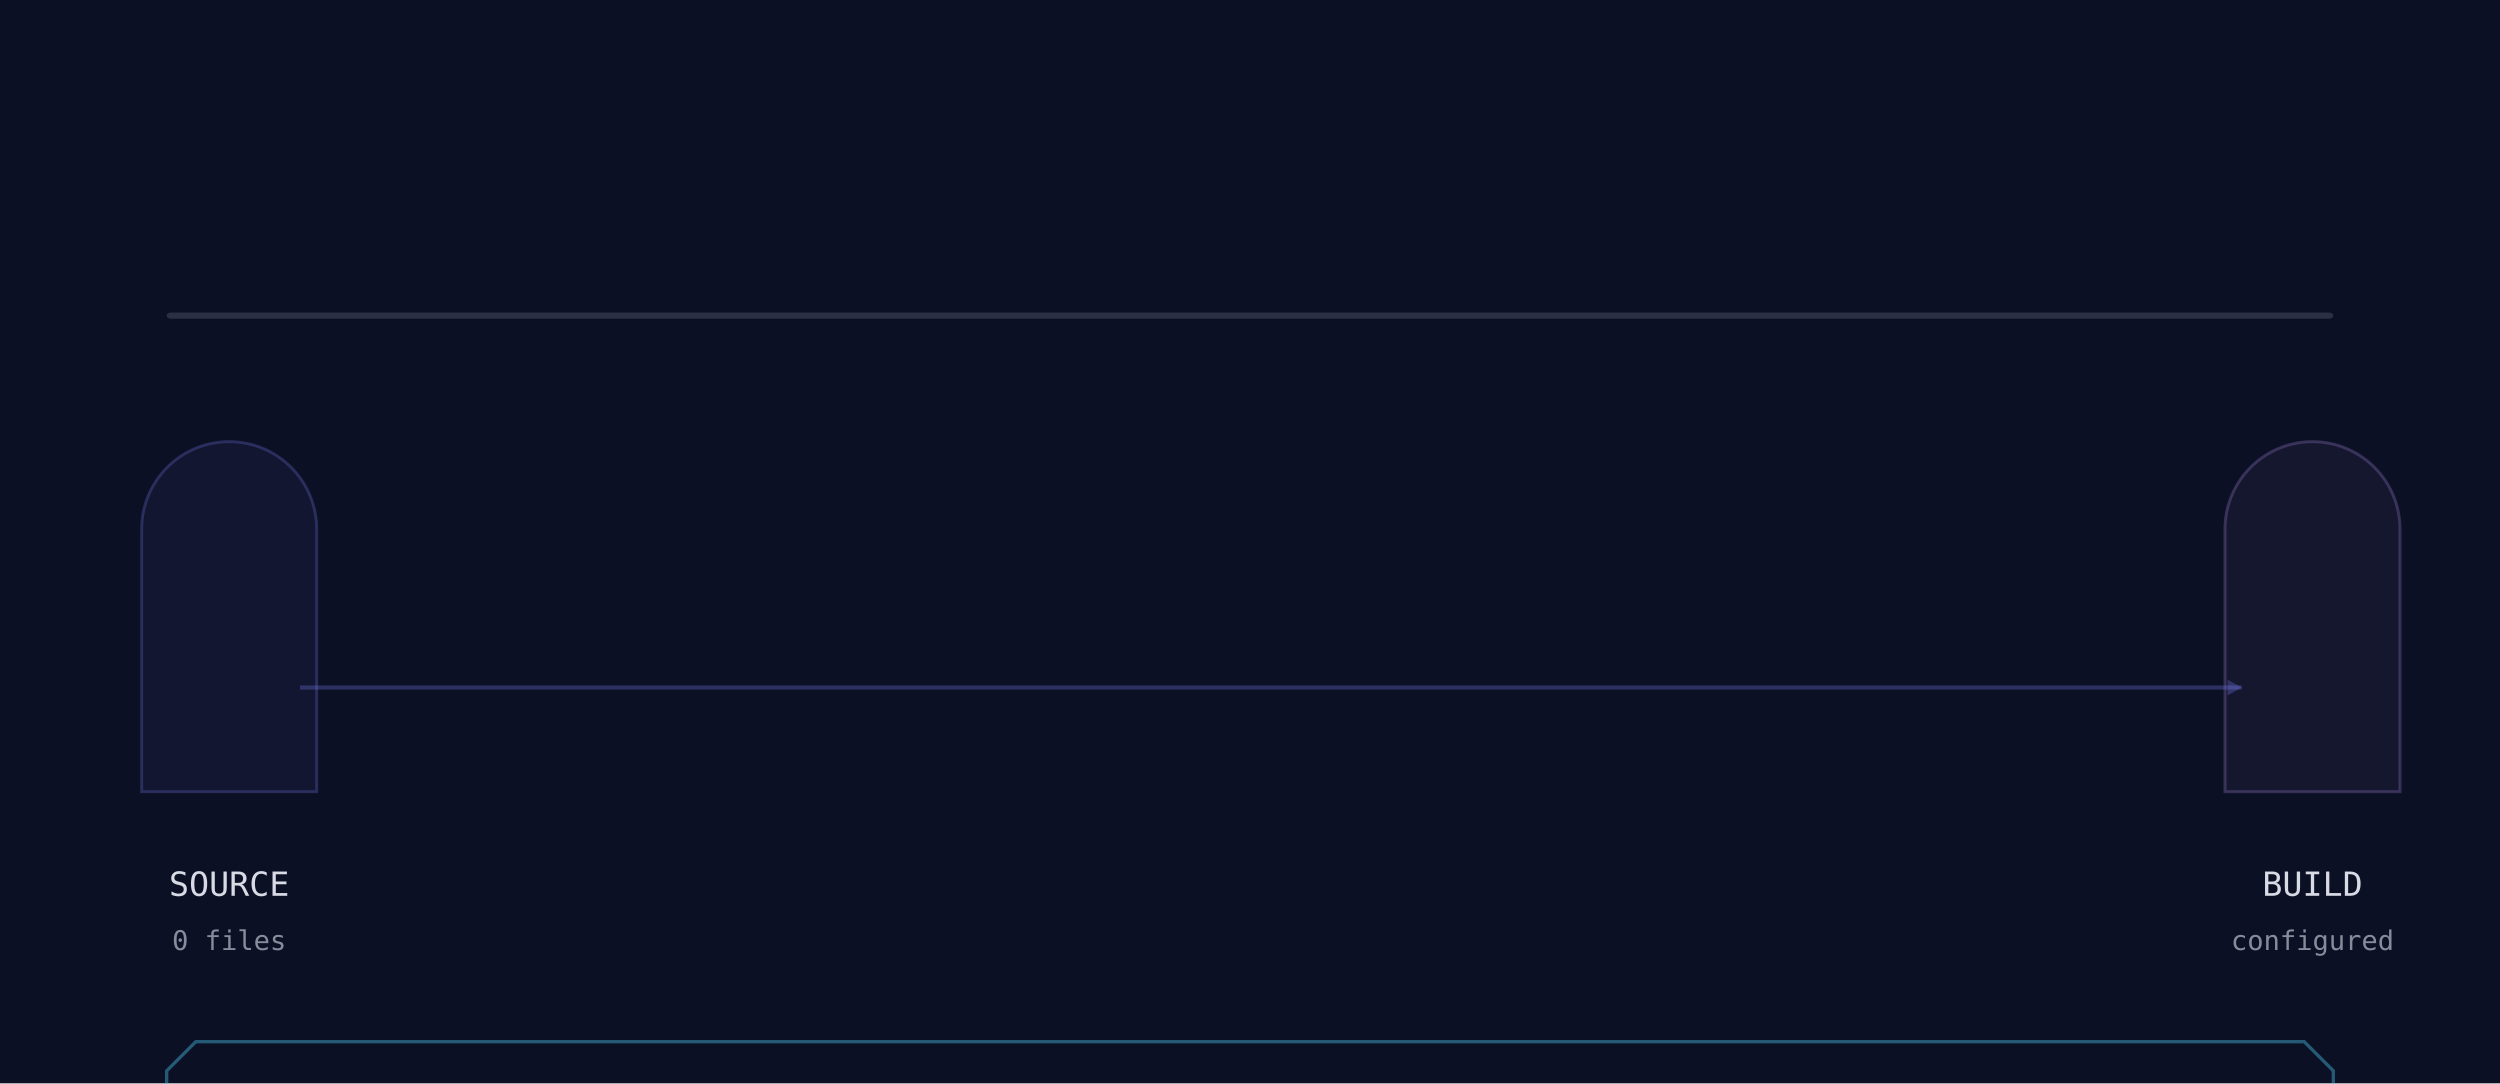
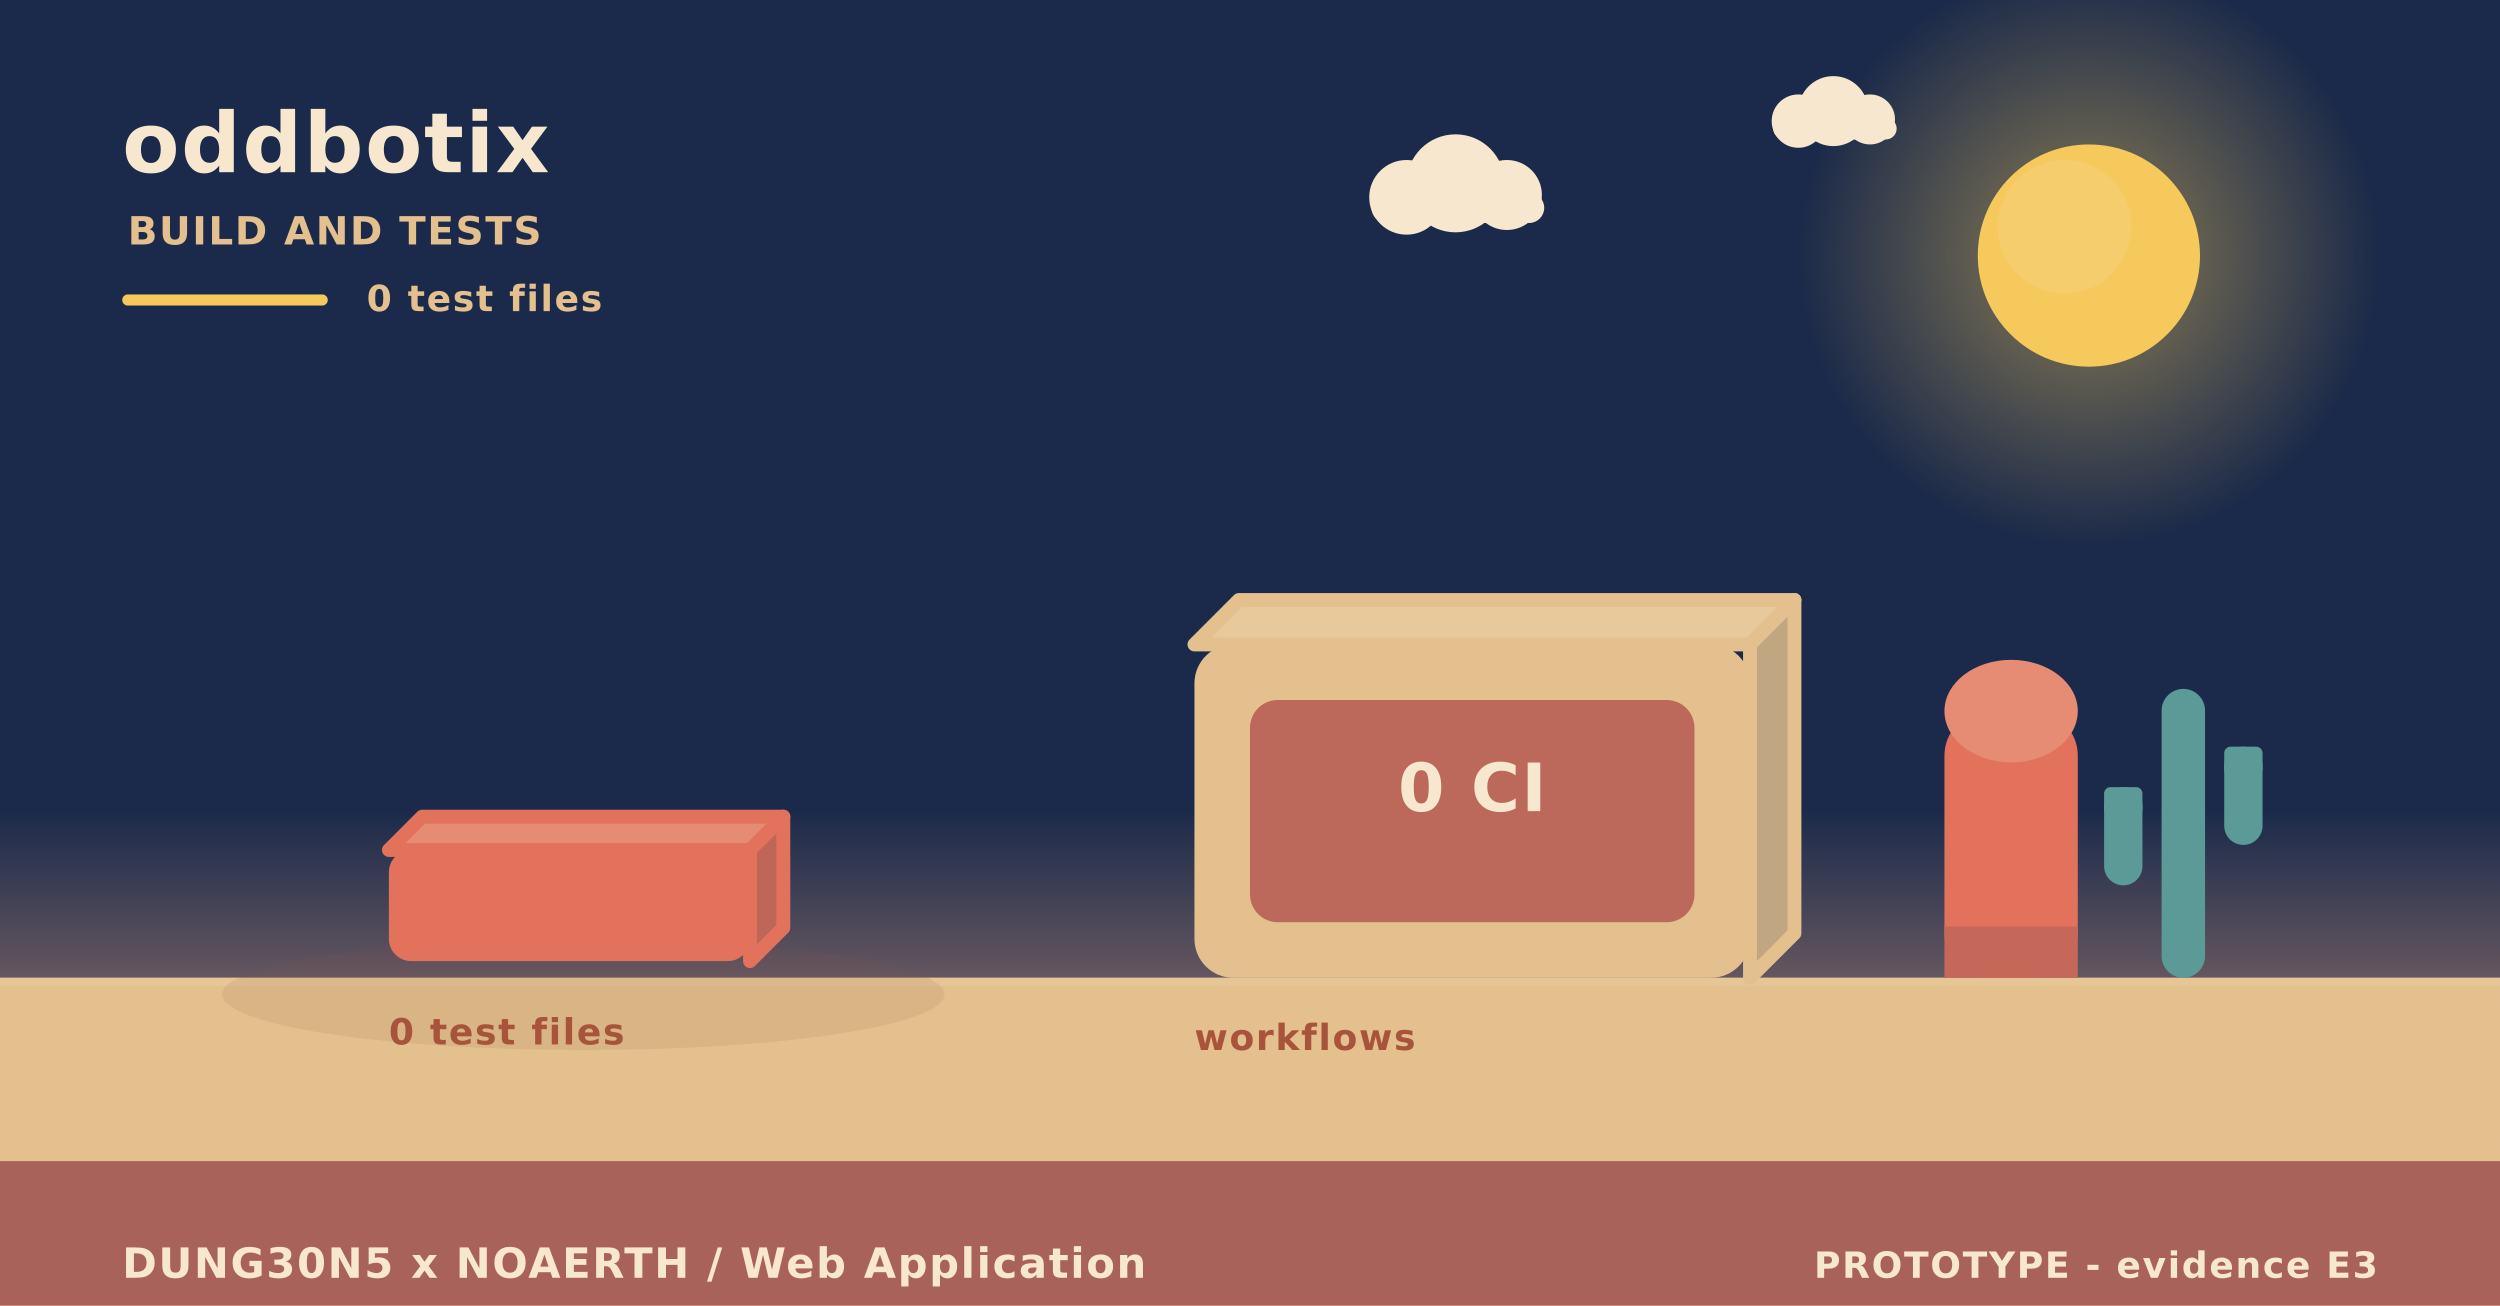
- <svg xmlns="http://www.w3.org/2000/svg" viewBox="0 0 1200 520" width="1200" height="520" role="img" aria-label="oddbotix build evidence">
-   <rect width="1200" height="520" fill="#0c1024" />
-   <defs>
-     <linearGradient id="gb" x1="0" y1="0" x2="1" y2="1">
-       <stop offset="0%" stop-color="#7c83ff" />
-       <stop offset="100%" stop-color="#b794f4" />
-     </linearGradient>
-   </defs>
-   <rect x="80.00" y="150.00" width="1040.00" height="3.00" rx="2.00" fill="rgba(238,240,251,0.140)" opacity="1.00" />
-   <path d="M68.00,380.00 L68.00,254.00 A42.00,42.00 0 0 1 152.00,254.00 L152.00,380.00 Z" fill="rgba(124,131,255,0.100)" opacity="0.55" stroke="rgba(124,131,255,0.450)" stroke-width="1.4" />
-   <polygon points="-192.26,189.00 -136.83,221.00 -136.83,157.00 -192.26,125.00" fill="#2c758b" opacity="0.95" />
-   <polygon points="-247.68,221.00 -192.26,253.00 -192.26,189.00 -247.68,157.00" fill="#8f73be" opacity="0.95" />
-   <polygon points="-192.26,125.00 -136.83,157.00 -192.26,189.00 -247.68,157.00" fill="#7c83ff" opacity="0.95" />
-   <text x="110" y="430" font-family="ui-monospace,Menlo,monospace" font-size="16" fill="rgba(238,240,251,0.900)" text-anchor="middle">SOURCE</text>
-   <text x="110" y="456" font-family="ui-monospace,Menlo,monospace" font-size="13" fill="rgba(238,240,251,0.550)" text-anchor="middle">0 files</text>
-   <path d="M1068.00,380.00 L1068.00,254.00 A42.00,42.00 0 0 1 1152.00,254.00 L1152.00,380.00 Z" fill="rgba(183,148,244,0.100)" opacity="0.55" stroke="rgba(183,148,244,0.450)" stroke-width="1.4" />
-   <polygon points="673.77,689.00 729.19,721.00 729.19,657.00 673.77,625.00" fill="#2c758b" opacity="0.95" />
-   <polygon points="618.34,721.00 673.77,753.00 673.77,689.00 618.34,657.00" fill="#8f73be" opacity="0.95" />
-   <polygon points="673.77,625.00 729.19,657.00 673.77,689.00 618.34,657.00" fill="#b794f4" opacity="0.95" />
-   <text x="1110" y="430" font-family="ui-monospace,Menlo,monospace" font-size="16" fill="rgba(238,240,251,0.900)" text-anchor="middle">BUILD</text>
-   <text x="1110" y="456" font-family="ui-monospace,Menlo,monospace" font-size="13" fill="rgba(238,240,251,0.550)" text-anchor="middle">configured</text>
-   <line x1="144.00" y1="330.00" x2="1076.00" y2="330.00" stroke="rgba(124,131,255,0.500)" stroke-width="2.00" opacity="0.55" />
-   <polygon points="1076.00,330.00 1069.20,326.20 1069.20,333.80" fill="rgba(124,131,255,0.500)" opacity="0.55" />
-   <path d="M94.00,500.00 H1106.00 L1120.00,514.00 V546.00 L1106.00,560.00 H94.00 L80.00,546.00 V514.00 Z" fill="none" stroke="rgba(76,201,240,0.500)" stroke-width="1.60" opacity="0.80" />
-   <text x="600" y="536" font-family="ui-monospace,Menlo,monospace" font-size="16" fill="rgba(76,201,240,0.950)" text-anchor="middle">no test suite present in this repository — shown as measured, not implied</text>
+ <svg xmlns="http://www.w3.org/2000/svg" width="900" height="470" viewBox="0 0 900 470" role="img" aria-label="oddbotix - how it is verified">
+   <linearGradient id="skyb" x1="0" y1="0" x2="0" y2="1">
+     <stop offset="0" stop-color="#1b2a4a" />
+     <stop offset="0.62" stop-color="#1b2a4a" />
+     <stop offset="1" stop-color="#f3ad8a" />
+   </linearGradient>
+   <rect width="900" height="470" fill="url(#skyb)" />
+   <radialGradient id="sunb">
+     <stop offset="0.35" stop-color="#f5c95c" stop-opacity="0.34" />
+     <stop offset="1" stop-color="#f5c95c" stop-opacity="0" />
+   </radialGradient>
+   <circle cx="752" cy="92" r="104" fill="url(#sunb)" />
+   <circle cx="752" cy="92" r="40" fill="#f5c95c" />
+   <circle cx="743.2" cy="81.6" r="24" fill="#f5d27e" opacity="0.5" />
+   <g>
+     <circle cx="524" cy="66" r="17.64" fill="#f6e7ce" />
+     <circle cx="506.36" cy="71.04" r="13.44" fill="#f6e7ce" />
+     <circle cx="542.48" cy="70.2" r="12.6" fill="#f6e7ce" />
+     <rect x="493.76" y="69.36" width="62.16" height="10.92" rx="5.46" fill="#f6e7ce" />
+   </g>
+   <g>
+     <circle cx="660" cy="40" r="12.6" fill="#f6e7ce" />
+     <circle cx="647.4" cy="43.6" r="9.6" fill="#f6e7ce" />
+     <circle cx="673.2" cy="43" r="9" fill="#f6e7ce" />
+     <rect x="638.4" y="42.4" width="44.4" height="7.8" rx="3.9" fill="#f6e7ce" />
+   </g>
+   <rect x="0" y="352" width="900" height="118" fill="#e3c08d" />
+   <rect x="0" y="352" width="900" height="3" fill="#e6c596" />
+   <text x="44" y="62" font-family="Verdana,DejaVu Sans,sans-serif" font-size="30" font-weight="700" letter-spacing="0.6" fill="#f6e7ce" text-anchor="start">oddbotix</text>
+   <text x="46" y="88" font-family="Verdana,DejaVu Sans,sans-serif" font-size="14" font-weight="700" letter-spacing="0.6" fill="#e3c08d" text-anchor="start">BUILD AND TESTS</text>
+   <rect x="44" y="106" width="74" height="4" rx="2" fill="#f5c95c" />
+   <text x="132" y="112" font-family="Verdana,DejaVu Sans,sans-serif" font-size="13" font-weight="700" letter-spacing="0.6" fill="#e3c08d" text-anchor="start">0 test files</text>
+   <ellipse cx="210" cy="358" rx="130" ry="20" fill="rgba(138,90,68,0.11)" />
+   <path d="M140,306 L270,306 L282,294 L152,294 Z" fill="#e68c74" stroke="#e2725b" stroke-width="5" stroke-linejoin="round" />
+   <path d="M270,306 L282,294 L282,334 L270,346 Z" fill="#c06658" stroke="#e2725b" stroke-width="5" stroke-linejoin="round" />
+   <rect x="140" y="306" width="130" height="40" rx="8" fill="#e2725b" />
+   <text x="140" y="376" font-family="Verdana,DejaVu Sans,sans-serif" font-size="13" font-weight="700" letter-spacing="0.6" fill="#a8543c" text-anchor="start">0 test files</text>
+   <path d="M430,232 L630,232 L646,216 L446,216 Z" fill="#e7c99b" stroke="#e3c08d" stroke-width="5" stroke-linejoin="round" />
+   <path d="M630,232 L646,216 L646,336 L630,352 Z" fill="#c1a682" stroke="#e3c08d" stroke-width="5" stroke-linejoin="round" />
+   <rect x="430" y="232" width="200" height="120" rx="14" fill="#e3c08d" />
+   <rect x="450" y="252" width="160" height="80" rx="10" fill="#ba6458" opacity="0.94" />
+   <text x="530" y="292" font-family="Verdana,DejaVu Sans,sans-serif" font-size="24" font-weight="700" letter-spacing="0.6" fill="#f6e7ce" text-anchor="middle">0 CI</text>
+   <text x="430" y="378" font-family="Verdana,DejaVu Sans,sans-serif" font-size="13" font-weight="700" letter-spacing="0.6" fill="#a8543c" text-anchor="start">workflows</text>
+   <rect x="700" y="256" width="48" height="96" rx="16" fill="#e2725b" />
+   <ellipse cx="724" cy="256" rx="24" ry="18.46" fill="#e68c74" />
+   <rect x="700" y="333.54" width="48" height="18.46" fill="#c66859" />
+   <rect x="778.18" y="248" width="15.64" height="104" rx="7.82" fill="#5b9a97" />
+   <rect x="757.48" y="283.36" width="13.8" height="35.36" rx="6.9" fill="#5b9a97" />
+   <rect x="757.48" y="283.36" width="13.8" height="10.4" rx="2.3" fill="#5b9a97" />
+   <rect x="800.72" y="268.8" width="13.8" height="35.36" rx="6.9" fill="#5b9a97" />
+   <rect x="800.72" y="268.8" width="13.8" height="10.4" rx="2.3" fill="#5b9a97" />
+   <rect x="0" y="418" width="900" height="52" rx="0" fill="#a65c56" opacity="0.94" />
+   <text x="44" y="460" font-family="Verdana,DejaVu Sans,sans-serif" font-size="15" font-weight="700" letter-spacing="0.6" fill="#f6e7ce" text-anchor="start">DUNG30N5 x NOAERTH  /  Web Application</text>
+   <text x="856" y="460" font-family="Verdana,DejaVu Sans,sans-serif" font-size="13" font-weight="700" letter-spacing="0.6" fill="#f6e7ce" text-anchor="end">PROTOTYPE  -  evidence E3</text>
</svg>
